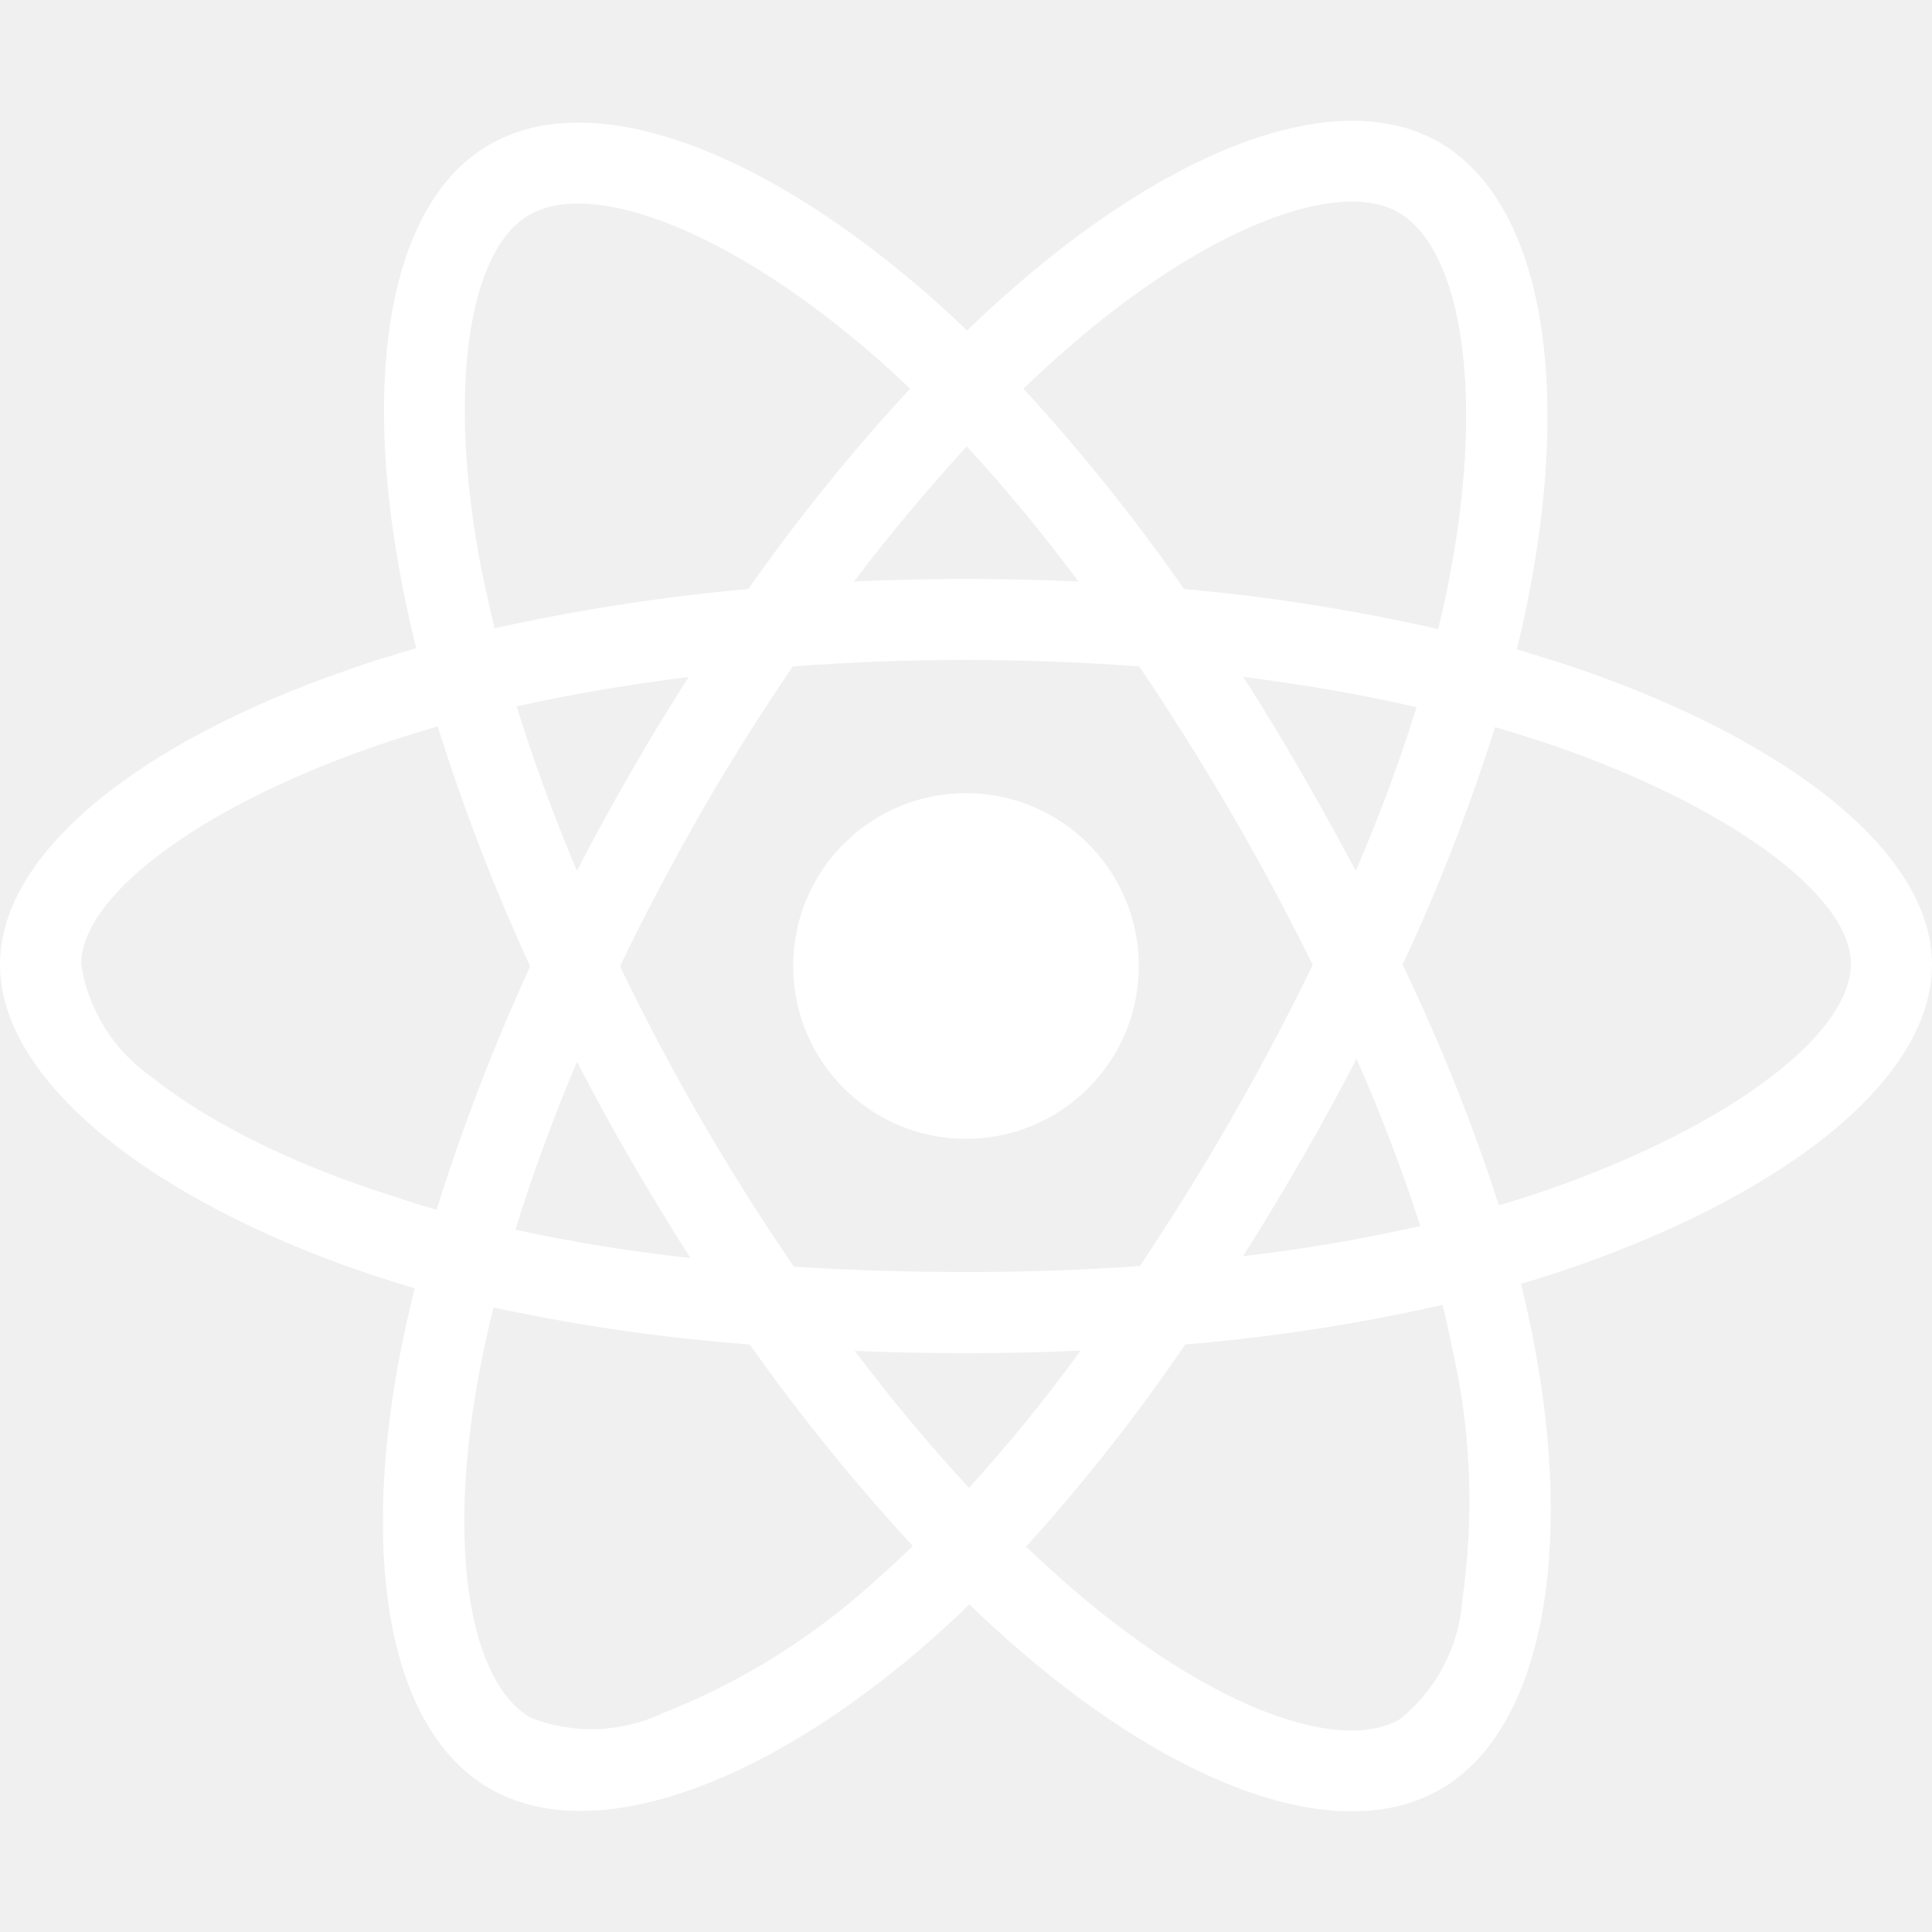
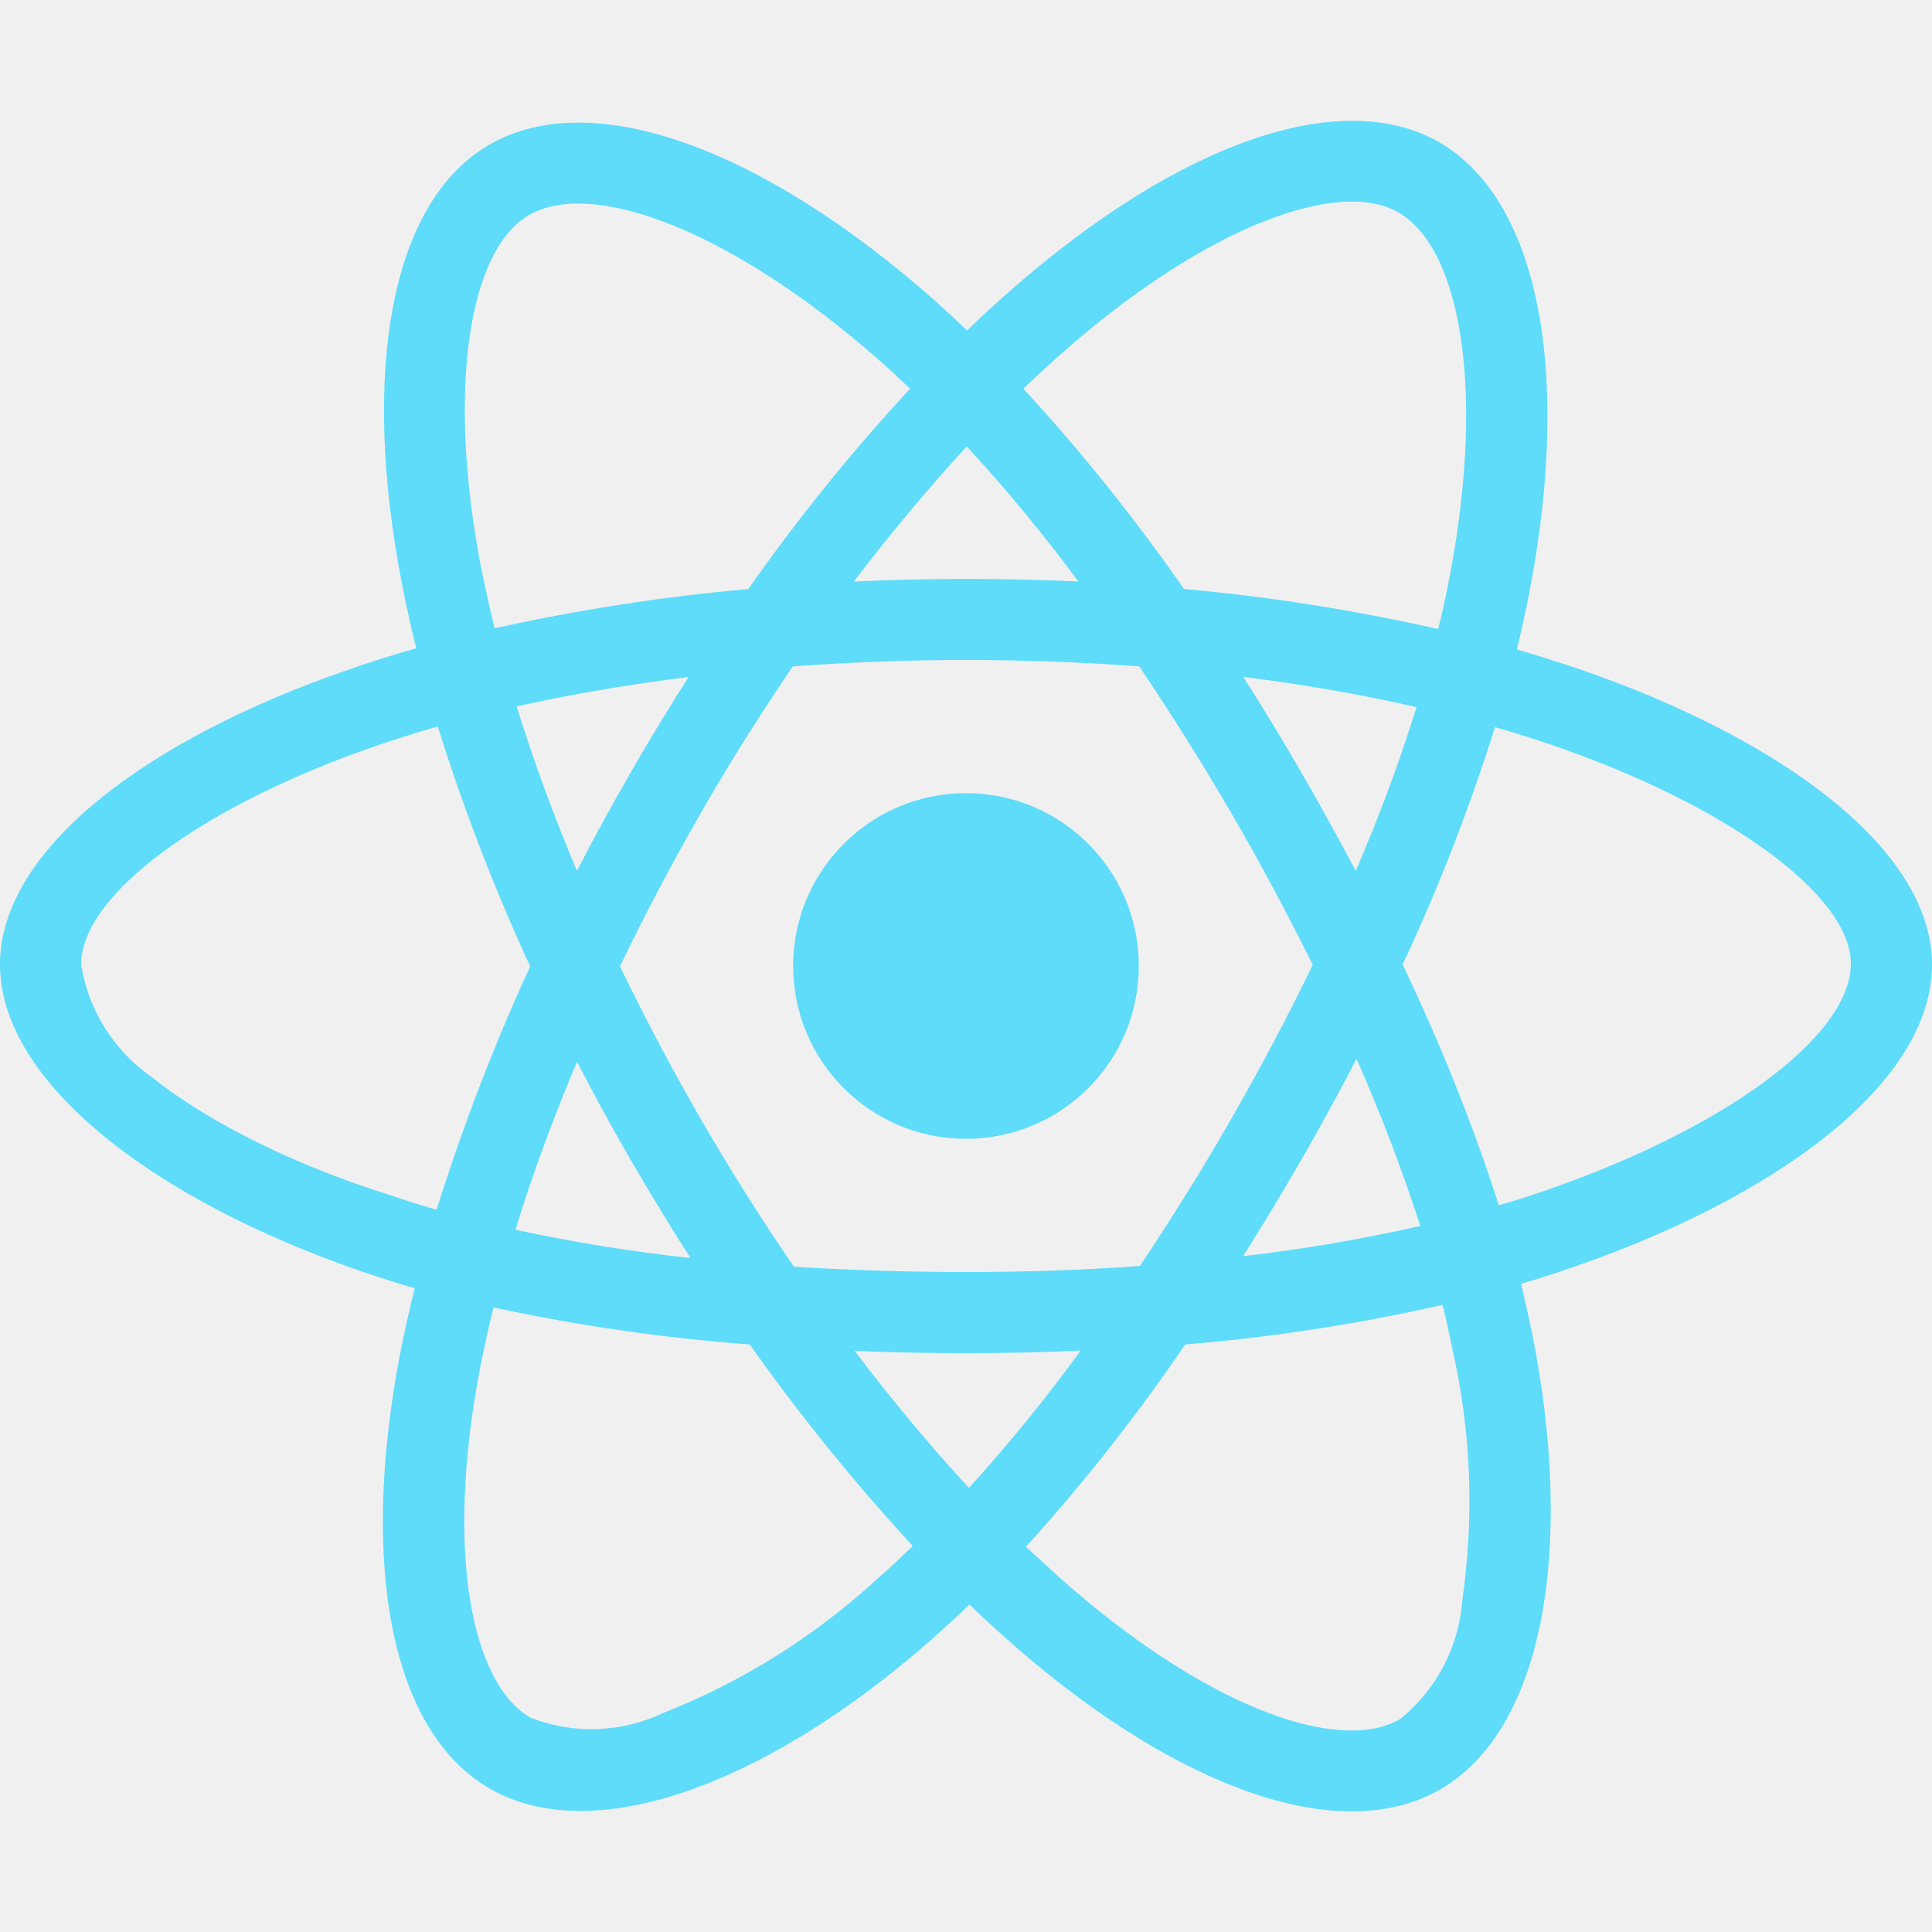
<svg xmlns="http://www.w3.org/2000/svg" viewBox="0 0 512 512" height="60" width="60">
-   <path d="M418.2 177.2c-5.4-1.8-10.8-3.5-16.2-5.1 .9-3.7 1.7-7.4 2.5-11.1 12.3-59.6 4.2-107.5-23.1-123.3-26.3-15.1-69.2 .6-112.6 38.4-4.3 3.7-8.5 7.6-12.5 11.5-2.7-2.6-5.5-5.2-8.3-7.7-45.5-40.4-91.1-57.4-118.4-41.5-26.2 15.2-34 60.3-23 116.7 1.1 5.6 2.3 11.1 3.7 16.7-6.4 1.8-12.7 3.8-18.6 5.9C38.3 196.2 0 225.4 0 255.6c0 31.2 40.8 62.5 96.3 81.5 4.5 1.5 9 3 13.6 4.3-1.5 6-2.8 11.9-4 18-10.5 55.5-2.3 99.5 23.9 114.6 27 15.6 72.4-.4 116.6-39.1 3.5-3.1 7-6.3 10.5-9.7 4.4 4.3 9 8.4 13.6 12.4 42.8 36.8 85.1 51.7 111.2 36.6 27-15.6 35.8-62.9 24.4-120.5-.9-4.4-1.9-8.9-3-13.5 3.2-.9 6.3-1.9 9.4-2.9 57.7-19.1 99.5-50 99.5-81.7 0-30.3-39.4-59.7-93.8-78.4zM282.9 92.3c37.2-32.4 71.9-45.1 87.7-36 16.9 9.7 23.4 48.9 12.8 100.4-.7 3.4-1.4 6.7-2.3 10-22.2-5-44.7-8.6-67.3-10.6-13-18.6-27.2-36.4-42.6-53.1 3.9-3.7 7.7-7.2 11.7-10.7zM167.2 307.5c5.1 8.7 10.3 17.4 15.8 25.9-15.6-1.7-31.1-4.2-46.4-7.5 4.4-14.4 9.9-29.3 16.3-44.5 4.6 8.8 9.3 17.5 14.3 26.1zm-30.3-120.3c14.4-3.2 29.7-5.8 45.6-7.8-5.3 8.3-10.5 16.8-15.4 25.4-4.9 8.5-9.7 17.2-14.2 26-6.3-14.9-11.6-29.5-16-43.6zm27.4 68.9c6.6-13.8 13.8-27.3 21.4-40.6s15.8-26.2 24.4-38.9c15-1.1 30.3-1.7 45.9-1.7s31 .6 45.9 1.7c8.5 12.6 16.6 25.5 24.3 38.7s14.9 26.7 21.7 40.4c-6.7 13.8-13.9 27.4-21.6 40.8-7.6 13.3-15.7 26.2-24.2 39-14.9 1.1-30.4 1.6-46.1 1.6s-30.9-.5-45.6-1.4c-8.7-12.7-16.9-25.7-24.6-39s-14.8-26.8-21.5-40.6zm180.6 51.2c5.1-8.8 9.9-17.7 14.6-26.7 6.4 14.5 12 29.2 16.9 44.3-15.5 3.5-31.2 6.2-47 8 5.4-8.4 10.5-17 15.5-25.6zm14.4-76.5c-4.7-8.8-9.5-17.6-14.5-26.2-4.9-8.5-10-16.9-15.3-25.2 16.1 2 31.5 4.7 45.9 8-4.6 14.8-10 29.2-16.1 43.4zM256.2 118.3c10.5 11.4 20.4 23.4 29.6 35.8-19.8-.9-39.7-.9-59.5 0 9.8-12.9 19.9-24.9 29.9-35.8zM140.2 57c16.8-9.8 54.1 4.2 93.4 39 2.5 2.2 5 4.6 7.6 7-15.5 16.7-29.8 34.5-42.9 53.1-22.6 2-45 5.5-67.2 10.4-1.3-5.1-2.4-10.3-3.5-15.5-9.4-48.4-3.2-84.9 12.6-94zm-24.5 263.6c-4.2-1.2-8.3-2.5-12.4-3.9-21.3-6.7-45.5-17.3-63-31.2-10.1-7-16.9-17.8-18.8-29.9 0-18.3 31.6-41.7 77.2-57.6 5.7-2 11.5-3.8 17.3-5.5 6.8 21.7 15 43 24.5 63.6-9.6 20.9-17.9 42.5-24.8 64.5zm116.6 98c-16.5 15.1-35.6 27.1-56.4 35.3-11.1 5.3-23.9 5.8-35.3 1.3-15.9-9.2-22.5-44.5-13.5-92 1.1-5.6 2.3-11.2 3.7-16.7 22.4 4.8 45 8.1 67.9 9.8 13.2 18.7 27.7 36.6 43.2 53.4-3.2 3.1-6.4 6.1-9.6 8.9zm24.5-24.3c-10.2-11-20.4-23.2-30.3-36.3 9.6 .4 19.5 .6 29.5 .6 10.3 0 20.4-.2 30.4-.7-9.2 12.7-19.1 24.8-29.6 36.4zm130.7 30c-.9 12.2-6.9 23.6-16.5 31.3-15.9 9.2-49.8-2.8-86.4-34.2-4.2-3.6-8.4-7.5-12.7-11.5 15.3-16.9 29.4-34.8 42.2-53.6 22.9-1.9 45.7-5.4 68.2-10.5 1 4.1 1.9 8.2 2.7 12.2 4.9 21.6 5.7 44.1 2.5 66.3zm18.2-107.5c-2.8 .9-5.6 1.8-8.5 2.6-7-21.8-15.6-43.1-25.5-63.8 9.6-20.4 17.7-41.4 24.5-62.9 5.2 1.5 10.2 3.1 15 4.7 46.6 16 79.3 39.8 79.3 58 0 19.6-34.9 44.9-84.8 61.4zm-149.7-15c25.3 0 45.8-20.5 45.8-45.8s-20.5-45.8-45.8-45.8c-25.3 0-45.8 20.5-45.8 45.8s20.5 45.8 45.8 45.8z" fill="#fff" />
+   <path d="M418.2 177.2c-5.4-1.8-10.8-3.5-16.2-5.1 .9-3.7 1.7-7.4 2.5-11.1 12.3-59.6 4.2-107.5-23.1-123.3-26.3-15.1-69.2 .6-112.6 38.4-4.3 3.7-8.5 7.6-12.5 11.5-2.7-2.6-5.5-5.2-8.3-7.7-45.5-40.4-91.1-57.4-118.4-41.5-26.2 15.2-34 60.3-23 116.7 1.1 5.6 2.3 11.1 3.7 16.7-6.4 1.8-12.7 3.8-18.6 5.9C38.3 196.2 0 225.4 0 255.6c0 31.2 40.8 62.5 96.3 81.5 4.5 1.5 9 3 13.6 4.3-1.5 6-2.8 11.9-4 18-10.5 55.5-2.3 99.5 23.9 114.6 27 15.6 72.4-.4 116.6-39.1 3.5-3.1 7-6.3 10.5-9.7 4.4 4.3 9 8.4 13.6 12.4 42.8 36.8 85.1 51.7 111.2 36.6 27-15.6 35.8-62.9 24.4-120.5-.9-4.4-1.9-8.9-3-13.5 3.2-.9 6.3-1.9 9.4-2.9 57.7-19.1 99.5-50 99.5-81.7 0-30.3-39.4-59.7-93.8-78.4zM282.9 92.3c37.2-32.4 71.9-45.1 87.7-36 16.9 9.7 23.4 48.9 12.8 100.4-.7 3.4-1.4 6.7-2.3 10-22.2-5-44.7-8.6-67.3-10.6-13-18.6-27.2-36.4-42.6-53.1 3.9-3.7 7.7-7.2 11.7-10.7zM167.2 307.5c5.1 8.7 10.3 17.4 15.8 25.9-15.6-1.7-31.1-4.2-46.4-7.5 4.4-14.4 9.9-29.3 16.3-44.5 4.6 8.8 9.3 17.5 14.3 26.1zm-30.3-120.3c14.4-3.2 29.7-5.8 45.6-7.8-5.3 8.3-10.5 16.8-15.4 25.4-4.9 8.5-9.7 17.2-14.2 26-6.3-14.9-11.6-29.5-16-43.6zm27.4 68.9c6.6-13.8 13.8-27.3 21.4-40.6s15.8-26.2 24.4-38.9c15-1.1 30.3-1.7 45.9-1.7s31 .6 45.9 1.7c8.5 12.6 16.6 25.5 24.3 38.7s14.9 26.7 21.7 40.4c-6.7 13.8-13.9 27.4-21.6 40.8-7.6 13.3-15.7 26.2-24.2 39-14.9 1.1-30.4 1.6-46.1 1.6s-30.9-.5-45.6-1.4c-8.7-12.7-16.9-25.7-24.6-39s-14.8-26.8-21.5-40.6zm180.6 51.2c5.1-8.8 9.9-17.7 14.6-26.7 6.4 14.5 12 29.2 16.9 44.3-15.5 3.5-31.2 6.2-47 8 5.4-8.4 10.5-17 15.5-25.6zm14.4-76.5c-4.7-8.8-9.5-17.6-14.5-26.2-4.9-8.5-10-16.9-15.3-25.2 16.1 2 31.5 4.7 45.9 8-4.6 14.8-10 29.2-16.1 43.4zM256.2 118.3c10.5 11.4 20.4 23.4 29.6 35.8-19.8-.9-39.7-.9-59.5 0 9.8-12.9 19.9-24.9 29.9-35.8zM140.2 57c16.8-9.8 54.1 4.2 93.4 39 2.5 2.2 5 4.6 7.6 7-15.5 16.7-29.8 34.5-42.9 53.1-22.6 2-45 5.5-67.2 10.4-1.3-5.1-2.4-10.3-3.5-15.5-9.4-48.4-3.2-84.9 12.6-94zm-24.5 263.6c-4.2-1.2-8.3-2.5-12.4-3.9-21.3-6.7-45.5-17.3-63-31.2-10.1-7-16.9-17.8-18.8-29.9 0-18.3 31.6-41.7 77.2-57.6 5.7-2 11.5-3.8 17.3-5.5 6.8 21.7 15 43 24.5 63.6-9.6 20.9-17.9 42.5-24.8 64.5zm116.6 98c-16.5 15.1-35.6 27.1-56.4 35.3-11.1 5.3-23.9 5.8-35.3 1.3-15.9-9.2-22.5-44.5-13.5-92 1.1-5.6 2.3-11.2 3.7-16.7 22.4 4.8 45 8.1 67.9 9.8 13.2 18.7 27.7 36.6 43.2 53.4-3.2 3.1-6.4 6.1-9.6 8.9zm24.5-24.3c-10.2-11-20.4-23.2-30.3-36.3 9.6 .4 19.5 .6 29.5 .6 10.3 0 20.4-.2 30.4-.7-9.2 12.7-19.1 24.8-29.6 36.4zm130.7 30c-.9 12.2-6.9 23.6-16.5 31.3-15.9 9.2-49.8-2.8-86.4-34.2-4.2-3.6-8.4-7.5-12.7-11.5 15.3-16.9 29.4-34.8 42.2-53.6 22.9-1.9 45.7-5.4 68.2-10.5 1 4.1 1.9 8.2 2.7 12.2 4.9 21.6 5.7 44.1 2.5 66.3zm18.2-107.5c-2.8 .9-5.6 1.8-8.5 2.6-7-21.8-15.6-43.1-25.5-63.8 9.6-20.4 17.7-41.4 24.5-62.9 5.2 1.5 10.2 3.1 15 4.7 46.6 16 79.3 39.8 79.3 58 0 19.6-34.9 44.9-84.8 61.4zm-149.7-15c25.3 0 45.8-20.5 45.8-45.8s-20.5-45.8-45.8-45.8c-25.3 0-45.8 20.5-45.8 45.8s20.5 45.8 45.8 45.8z" fill="#5edcf9" />
</svg>
